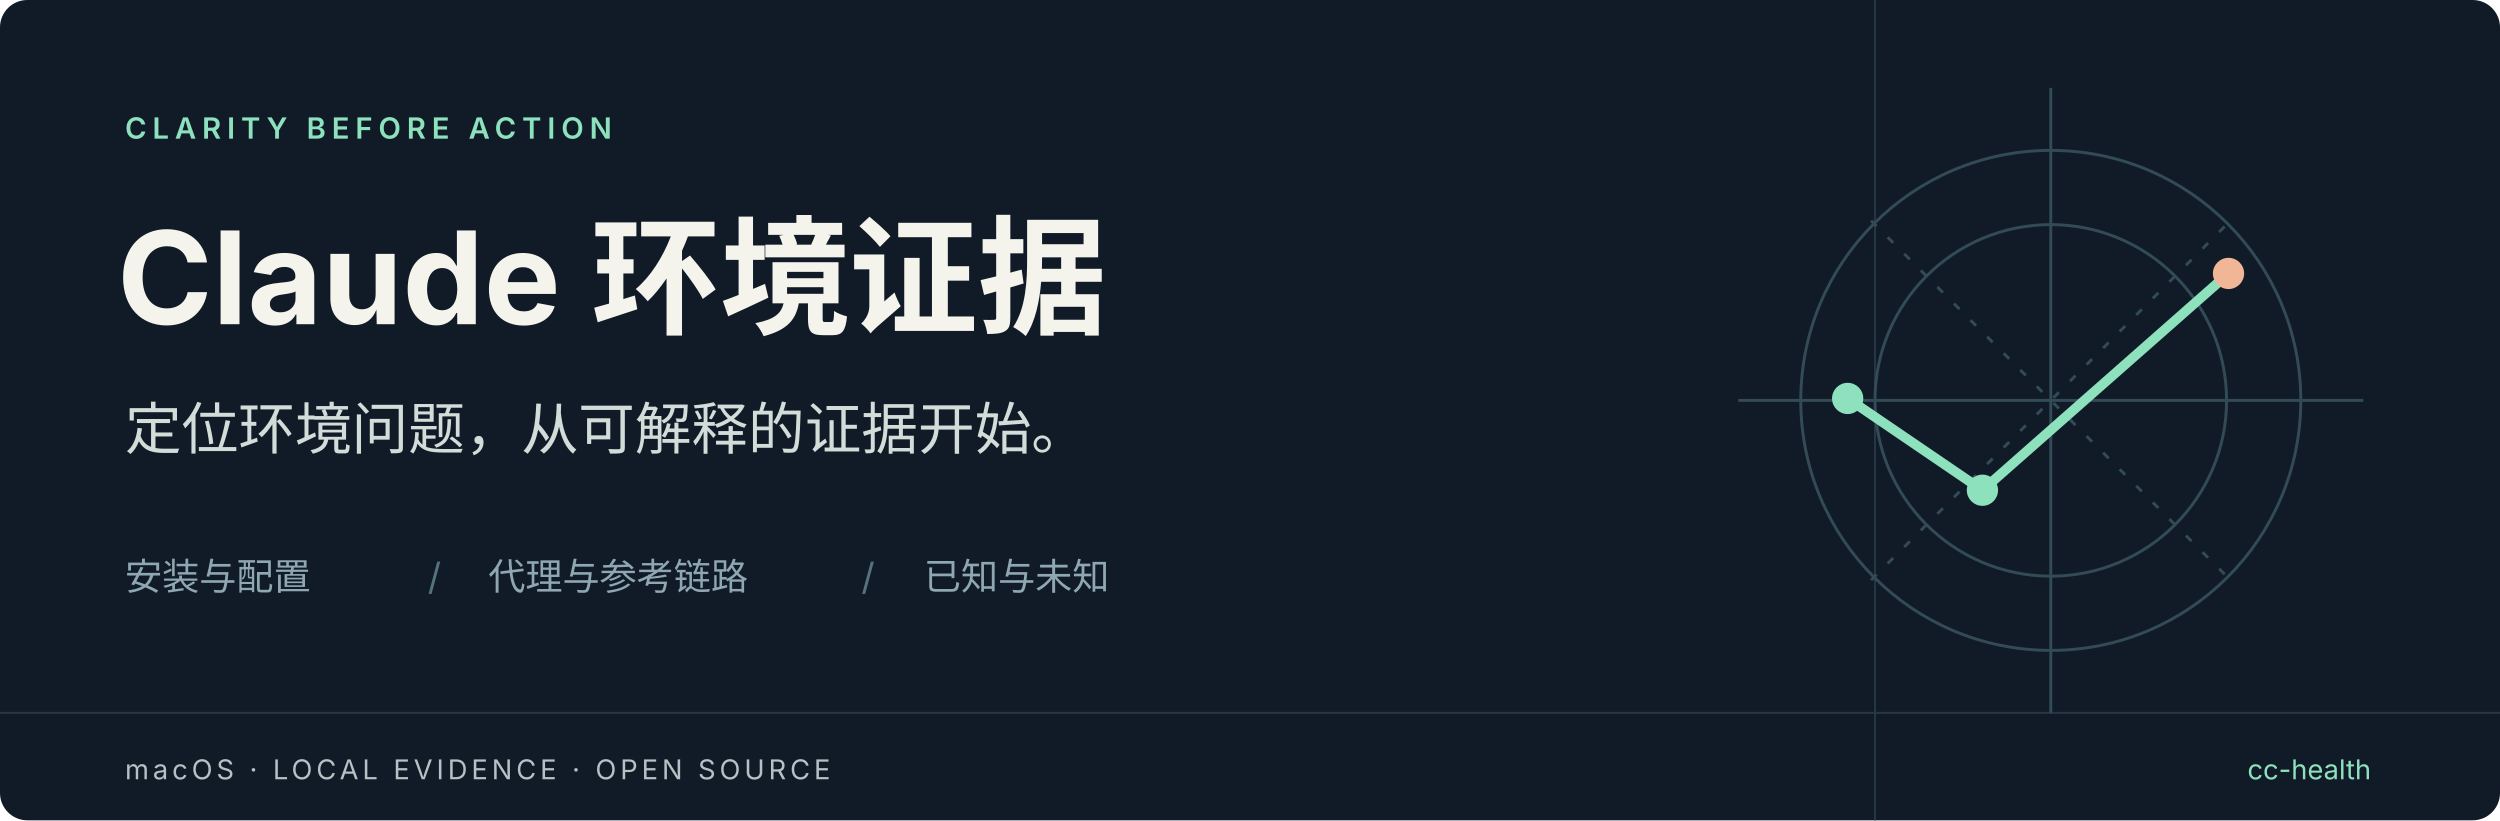
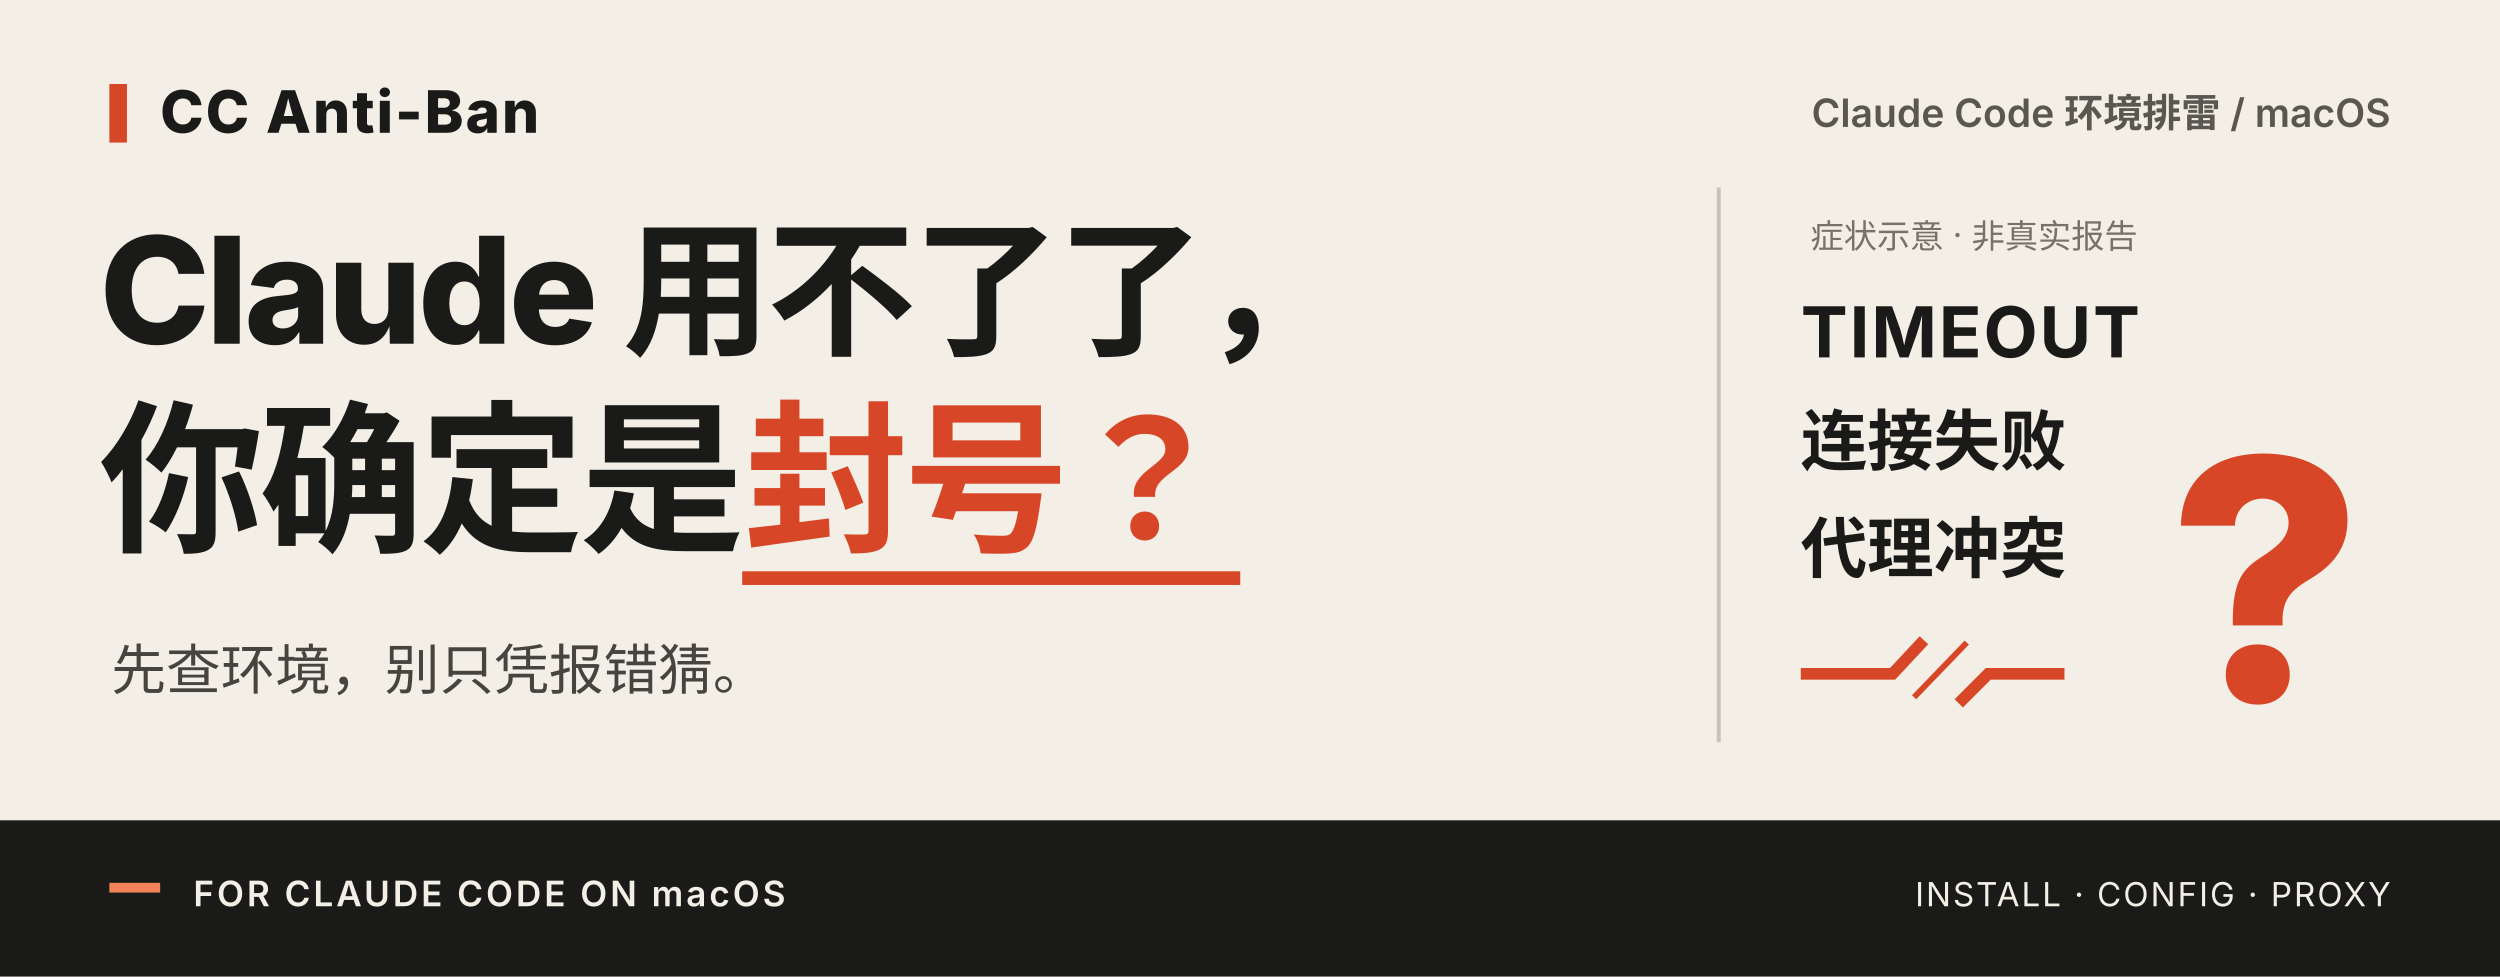
- <svg xmlns="http://www.w3.org/2000/svg" width="1280" height="420" viewBox="0 0 1280 420" role="img" aria-labelledby="title desc">
-   <rect width="1280" height="420" rx="14" fill="#101b27" />
-   <path d="M0 365H1280M960 0V420" stroke="#273744" />
-   <g fill="none" stroke="#334b57" stroke-width="1.5">
-     <circle cx="1050" cy="205" r="128" />
-     <circle cx="1050" cy="205" r="90" />
-     <path d="M890 205H1210M1050 45V365" />
-     <path d="M958 113L1142 297M958 297L1142 113" stroke-dasharray="4 8" />
+ <svg xmlns="http://www.w3.org/2000/svg" width="1280" height="500" viewBox="0 0 1280 500" role="img" aria-labelledby="title desc">
+   <rect width="1280" height="500" fill="#f3efe6" />
+   <path d="M880 96V380" stroke="#c9c2b6" stroke-width="2" />
+   <rect x="56" y="43" width="9" height="30" fill="#d74727" />
+   <g font-family="-apple-system, BlinkMacSystemFont, 'Segoe UI', 'PingFang SC', 'Microsoft YaHei', sans-serif">
+     <text x="82" y="68" fill="#1a1a18" font-size="30" font-weight="800" letter-spacing="1">CC Anti-Ban</text>
+     <text x="1224" y="65" fill="#59574f" font-size="20" font-weight="600" text-anchor="end">Claude Code 环境排雷 / macOS</text>
+     <text x="51" y="176" fill="#1a1a18" font-size="76" font-weight="800" letter-spacing="-2">Claude 用不了了，</text>
+     <text x="51" y="276" fill="#1a1a18" font-size="84" font-weight="800" letter-spacing="-2">你确定是<tspan fill="#d74727">封号？</tspan>
+     </text>
+     <path d="M380 296H635" stroke="#d74727" stroke-width="7" />
+     <text x="57" y="353" fill="#45443e" font-size="28" font-weight="500">先查环境，别只凭报错猜。</text>
+     <text x="927" y="127" fill="#777166" font-size="17">症状示意 · 非真实报告</text>
+     <text x="922" y="183" fill="#1a1a18" font-size="36" font-weight="750" letter-spacing="1">TIMEOUT</text>
+     <text x="922" y="238" fill="#1a1a18" font-size="34" font-weight="700">连接失败</text>
+     <text x="922" y="293" fill="#1a1a18" font-size="34" font-weight="700">代理冲突</text>
+     <text x="1160" y="359" fill="#d74727" font-size="172" font-weight="800" text-anchor="middle">?</text>
+     <path d="M925 345H969L983 330M1005 358L1018 345H1054" fill="none" stroke="#d74727" stroke-width="6" stroke-linecap="square" />
+     <path d="M980 357L1007 329" stroke="#d74727" stroke-width="3" />
  </g>
-   <path d="M946 204L1015 251L1141 140" fill="none" stroke="#8de1bd" stroke-width="5" stroke-linecap="round" stroke-linejoin="round" />
-   <circle cx="946" cy="204" r="8" fill="#8de1bd" />
-   <circle cx="1015" cy="251" r="8" fill="#8de1bd" />
-   <circle cx="1141" cy="140" r="8" fill="#f0b695" />
-   <g font-family="-apple-system, BlinkMacSystemFont, 'Segoe UI', 'PingFang SC', 'Microsoft YaHei', sans-serif">
-     <text x="64" y="71" fill="#8de1bd" font-size="15" font-weight="600" letter-spacing="3">CLARITY BEFORE ACTION</text>
-     <text x="60" y="166" fill="#f4f3ec" font-size="66" font-weight="650">Claude 环境证据</text>
-     <text x="64" y="230" fill="#d2dcd9" font-size="29">定位环境问题，从可解释的证据开始。</text>
-     <text x="64" y="302" fill="#8fa7b1" font-size="19">安装与配置</text>
-     <text x="219" y="302" fill="#56727c" font-size="19">/</text>
-     <text x="250" y="302" fill="#8fa7b1" font-size="19">代理与参考链路</text>
-     <text x="441" y="302" fill="#56727c" font-size="19">/</text>
-     <text x="473" y="302" fill="#8fa7b1" font-size="19">已知与未知</text>
-     <text x="64" y="399" fill="#b4c2c5" font-size="14" letter-spacing="2">macOS · LOCAL EVIDENCE · OPEN SOURCE</text>
-     <text x="1214" y="399" fill="#8de1bd" font-size="14" text-anchor="end">cc-health</text>
+   <rect y="420" width="1280" height="80" fill="#1a1a18" />
+   <rect x="56" y="452" width="26" height="5" fill="#f28358" />
+   <g font-family="-apple-system, BlinkMacSystemFont, 'Segoe UI', sans-serif" fill="#f3efe6">
+     <text x="99" y="464" font-size="18" font-weight="600" letter-spacing="1.5">FOR CLAUDE CODE ON macOS</text>
+     <text x="1224" y="464" font-size="17" text-anchor="end" letter-spacing="1">INSTALL · CONFIG · PROXY</text>
  </g>
</svg>
